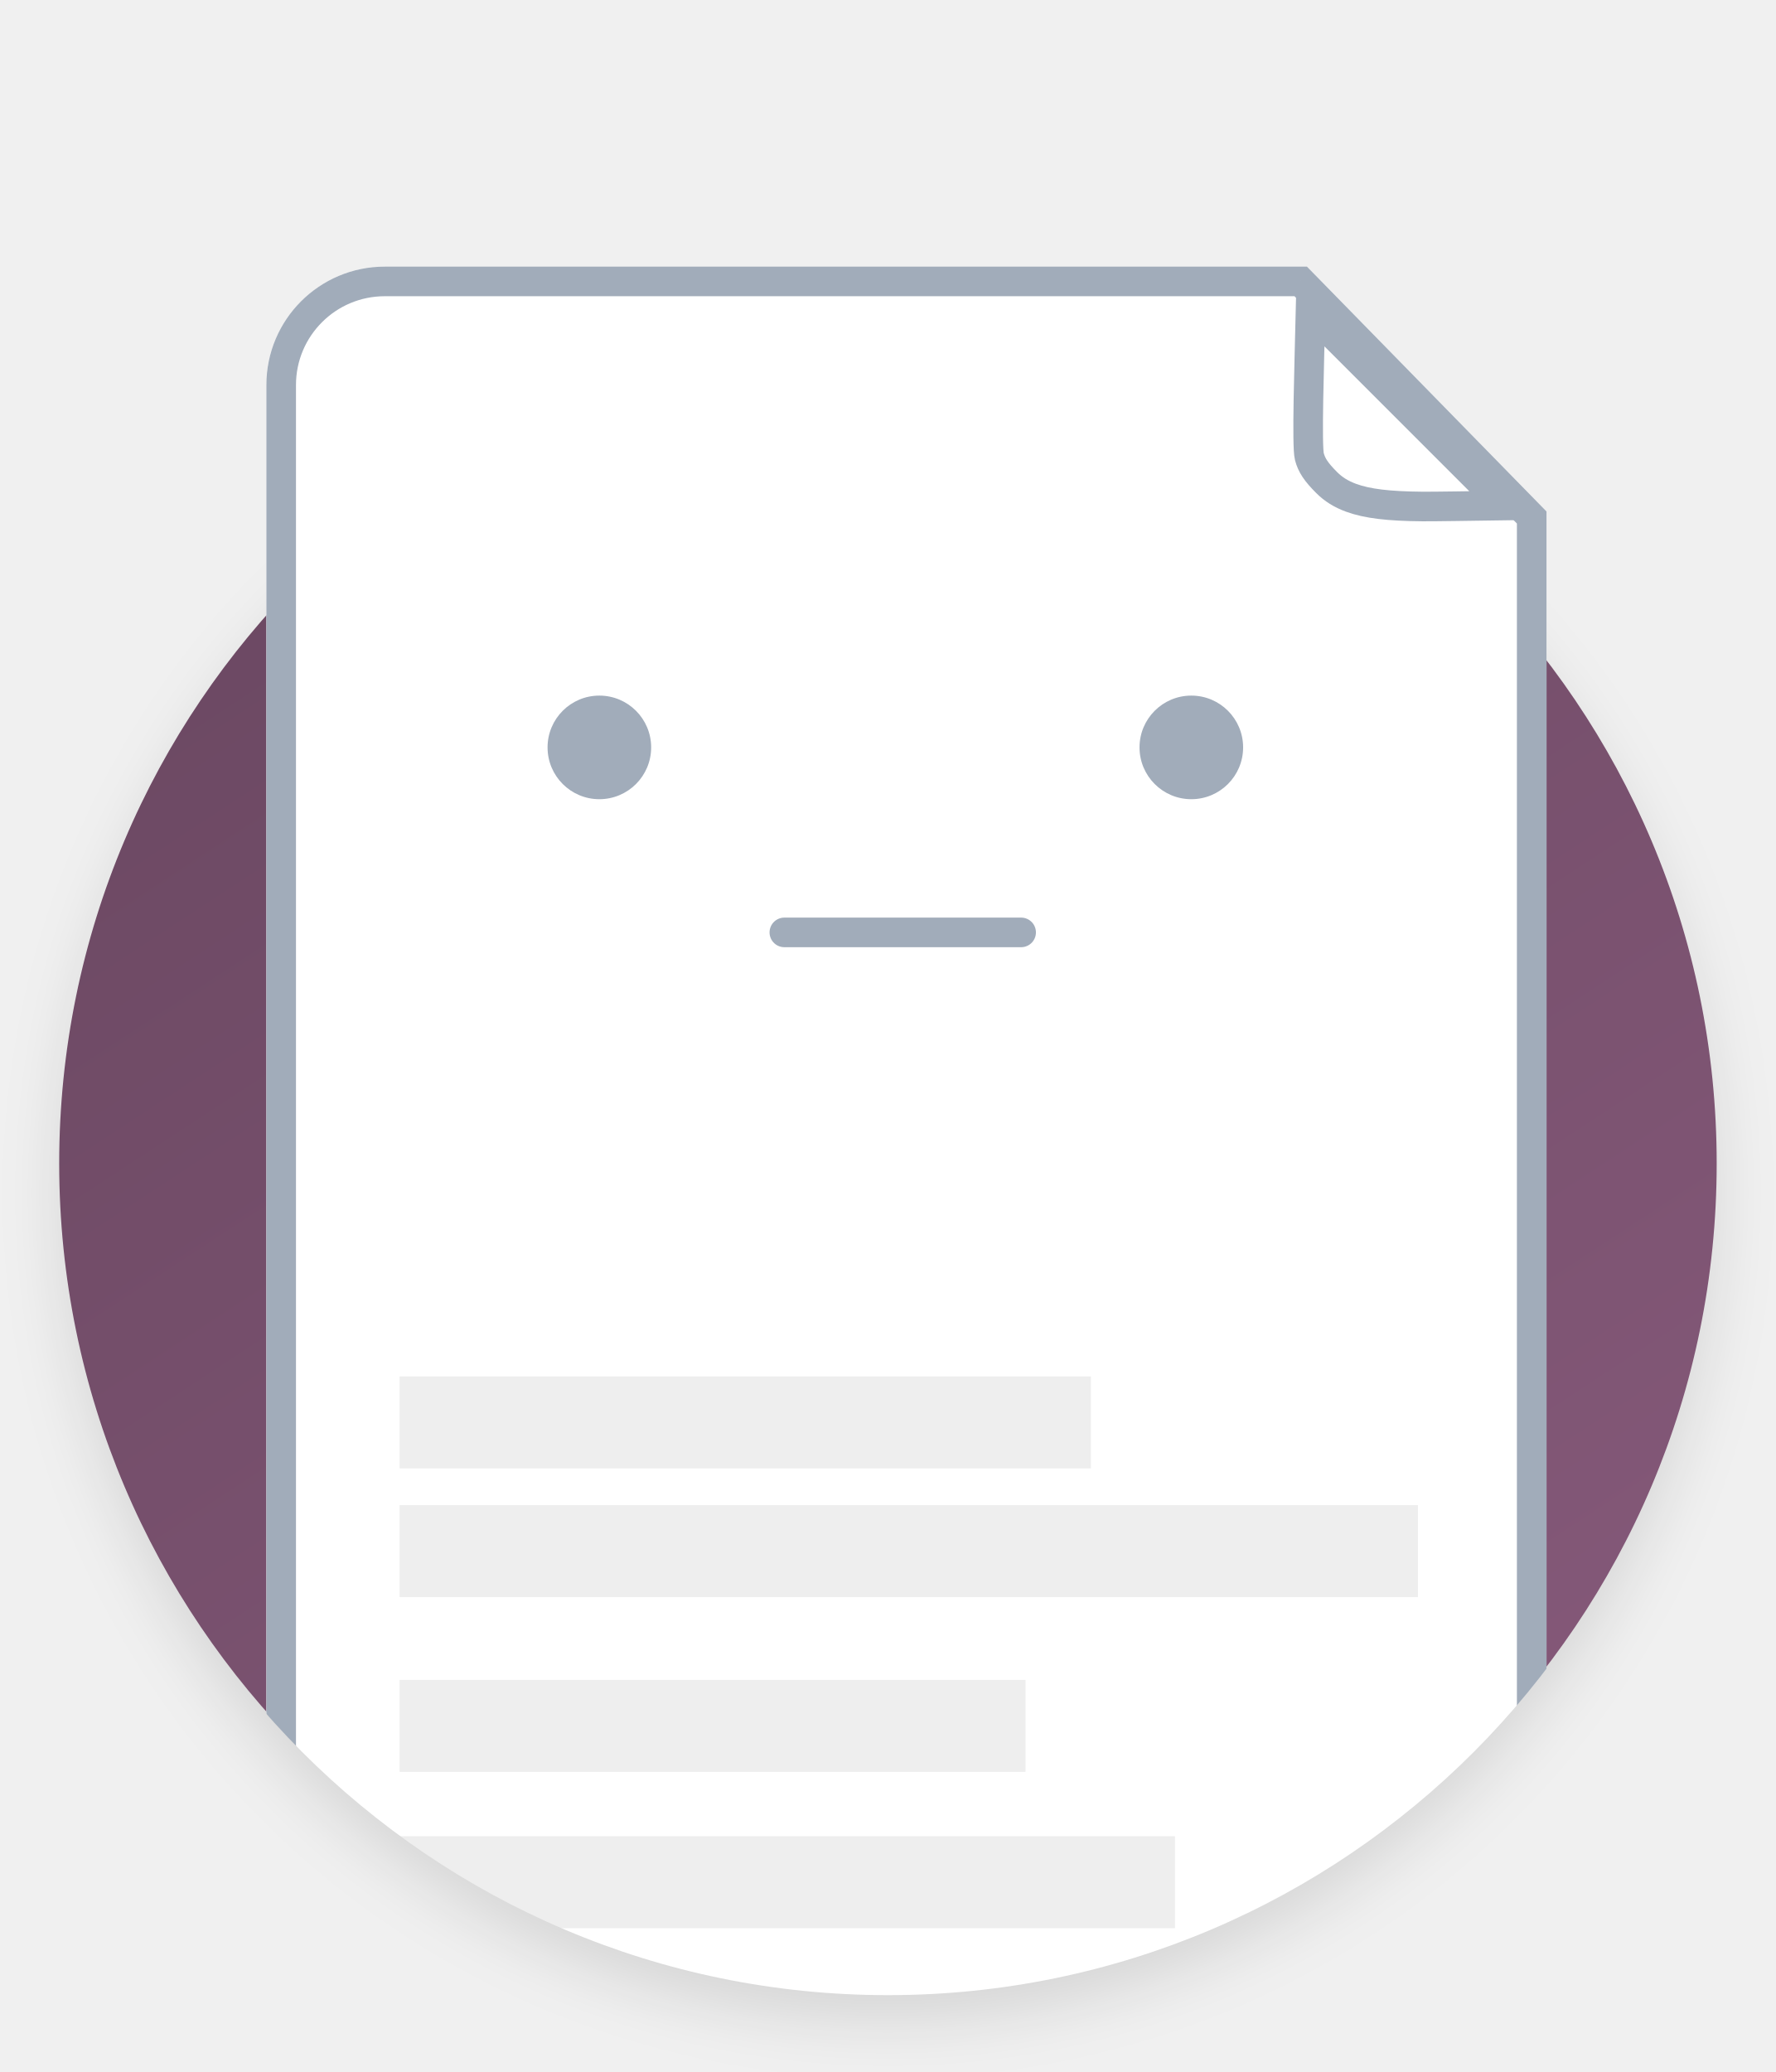
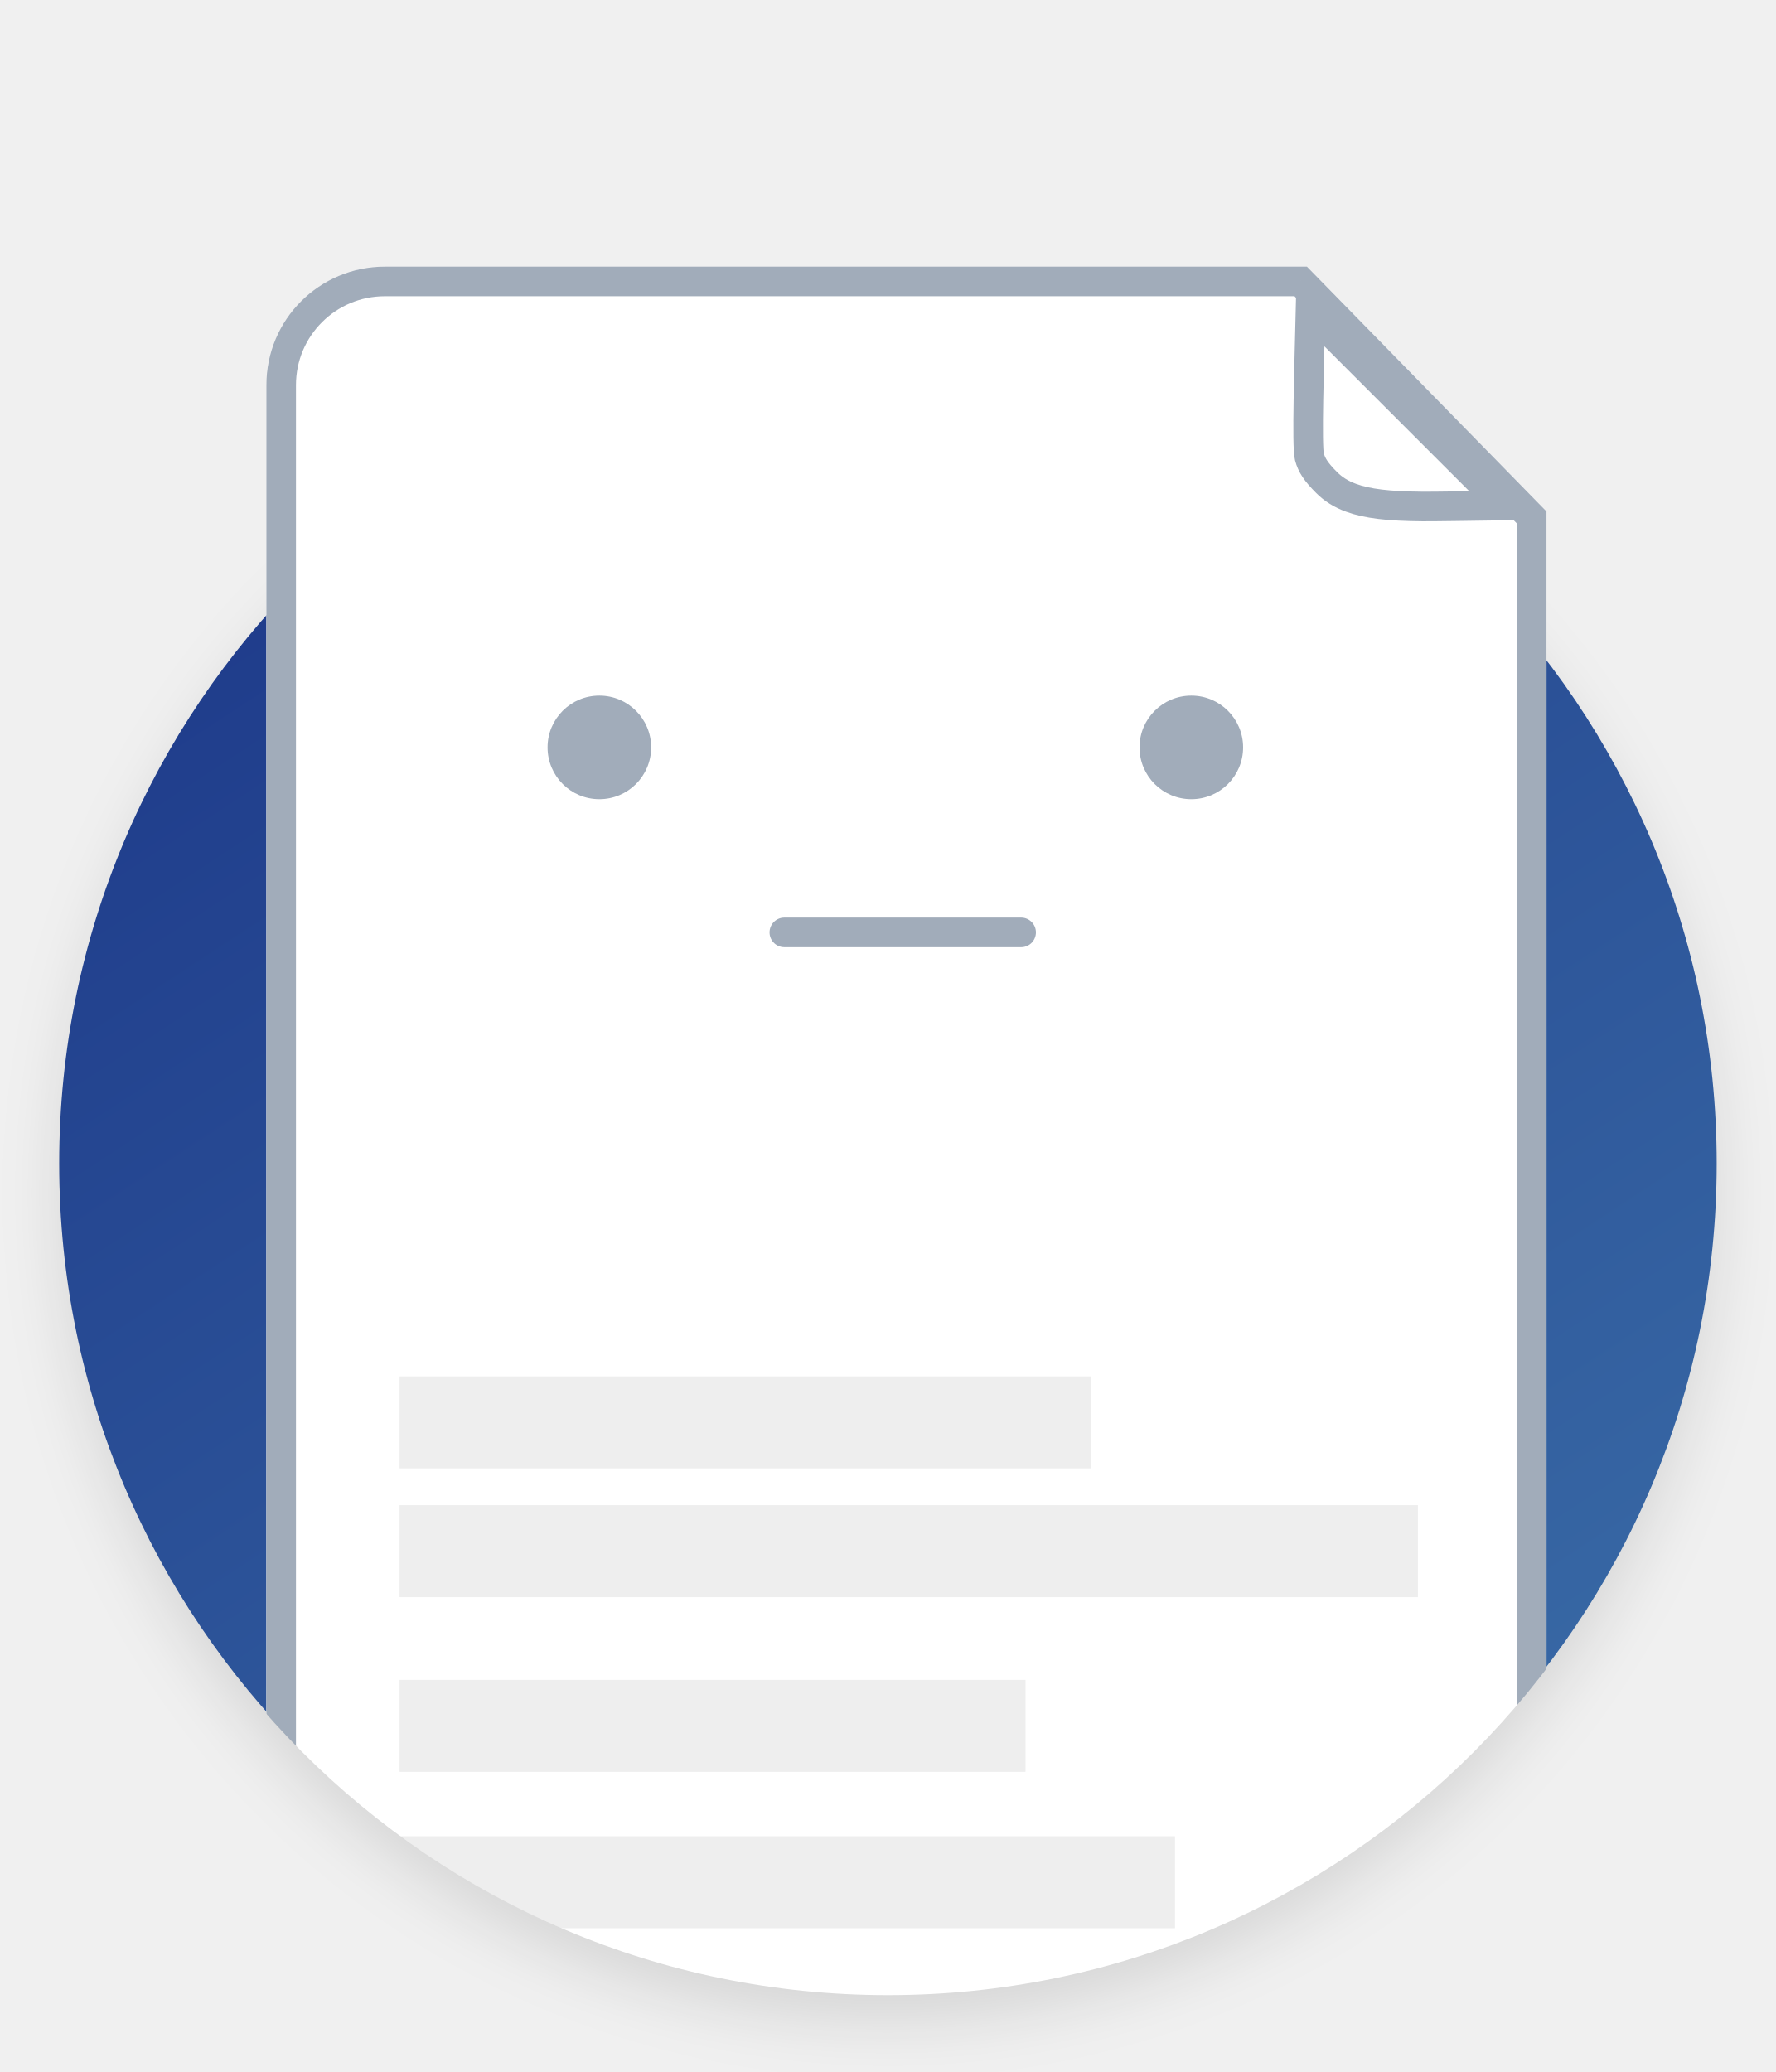
<svg xmlns="http://www.w3.org/2000/svg" xmlns:xlink="http://www.w3.org/1999/xlink" width="120" height="140" viewBox="0 0 120 140">
  <defs>
    <linearGradient id="empty_state_file_neutral-c" x1="91.284%" x2="25.707%" y1="100%" y2="0%">
-       <stop offset="0%" stop-color="#875A7B" />
-       <stop offset="100%" stop-color="#6B4862" />
+       <stop offset="0%" stop-color="#3B6EA8" />
+       <stop offset="100%" stop-color="#1E3A8A" />
    </linearGradient>
    <circle id="empty_state_file_neutral-b" cx="56" cy="66.614" r="56" />
    <filter id="empty_state_file_neutral-a" width="112.5%" height="112.5%" x="-6.2%" y="-4.5%" filterUnits="objectBoundingBox">
      <feOffset dy="2" in="SourceAlpha" result="shadowOffsetOuter1" />
      <feGaussianBlur in="shadowOffsetOuter1" result="shadowBlurOuter1" stdDeviation="2" />
      <feColorMatrix in="shadowBlurOuter1" values="0 0 0 0 0   0 0 0 0 0   0 0 0 0 0  0 0 0 0.106 0" />
    </filter>
    <path id="empty_state_file_neutral-d" d="M56,122.807 C86.928,122.807 112,97.672 112,66.667 C112,59.661 112,37.438 112,0 L0,0 C0,23.774 0,45.996 0,66.667 C0,97.672 25.072,122.807 56,122.807 Z" />
    <path id="empty_state_file_neutral-f" d="M22,6.015 L84.315,6.015 L100.5,22.556 L100.5,114.83 L100.5,114.83 C100.5,124.218 92.889,131.83 83.5,131.83 L31,131.83 L31,131.83 C21.611,131.83 14,124.218 14,114.83 L14,14.015 L14,14.015 C14,9.597 17.582,6.015 22,6.015 Z" />
  </defs>
  <g fill="none" fill-rule="evenodd" transform="translate(4 12)">
    <use fill="#000" filter="url(#empty_state_file_neutral-a)" xlink:href="#empty_state_file_neutral-b" />
    <use fill="url(#empty_state_file_neutral-c)" xlink:href="#empty_state_file_neutral-b" />
    <mask id="empty_state_file_neutral-e" fill="#fff">
      <use xlink:href="#empty_state_file_neutral-d" />
    </mask>
    <g mask="url(#empty_state_file_neutral-e)">
      <use fill="#FFF" xlink:href="#empty_state_file_neutral-f" />
      <path stroke="#A1ACBA" stroke-width="2" d="M99.5,22.964 L83.894,7.015 L22,7.015 C18.134,7.015 15,10.149 15,14.015 L15,114.83 C15,123.666 22.163,130.83 31,130.83 L83.5,130.83 C92.337,130.83 99.5,123.666 99.5,114.83 L99.5,22.964 Z" />
    </g>
    <path stroke="#A1ACBA" stroke-width="2" d="M84.8,27.505 C87.406,25.022 91.415,21.266 91.788,20.627 C92.092,20.105 92.201,19.57 92.201,18.554 C92.201,17.921 92.06,17.314 91.766,16.678 C91.275,15.614 90.368,14.469 88.765,12.838 C88.239,12.302 86.319,10.445 84.8,8.968 L84.8,27.505 Z" mask="url(#empty_state_file_neutral-e)" transform="rotate(135 88.5 18.226)" />
    <g fill="#000" mask="url(#empty_state_file_neutral-e)" opacity=".07">
      <g transform="translate(23 81)">
        <rect width="46.716" height="6.214" />
        <rect width="68.812" height="6.214" y="8.7" />
        <rect width="42.297" height="6.214" y="20.506" />
        <rect width="52.398" height="6.214" y="31.07" />
      </g>
    </g>
    <g transform="translate(33 35)">
      <path stroke="#A1ACBA" stroke-linecap="round" stroke-linejoin="round" stroke-width="2" d="M16,16 L32,16" />
      <circle cx="43.5" cy="3.5" r="3.5" fill="#A1ACBA" />
      <circle cx="3.5" cy="3.5" r="3.5" fill="#A1ACBA" />
    </g>
  </g>
</svg>
